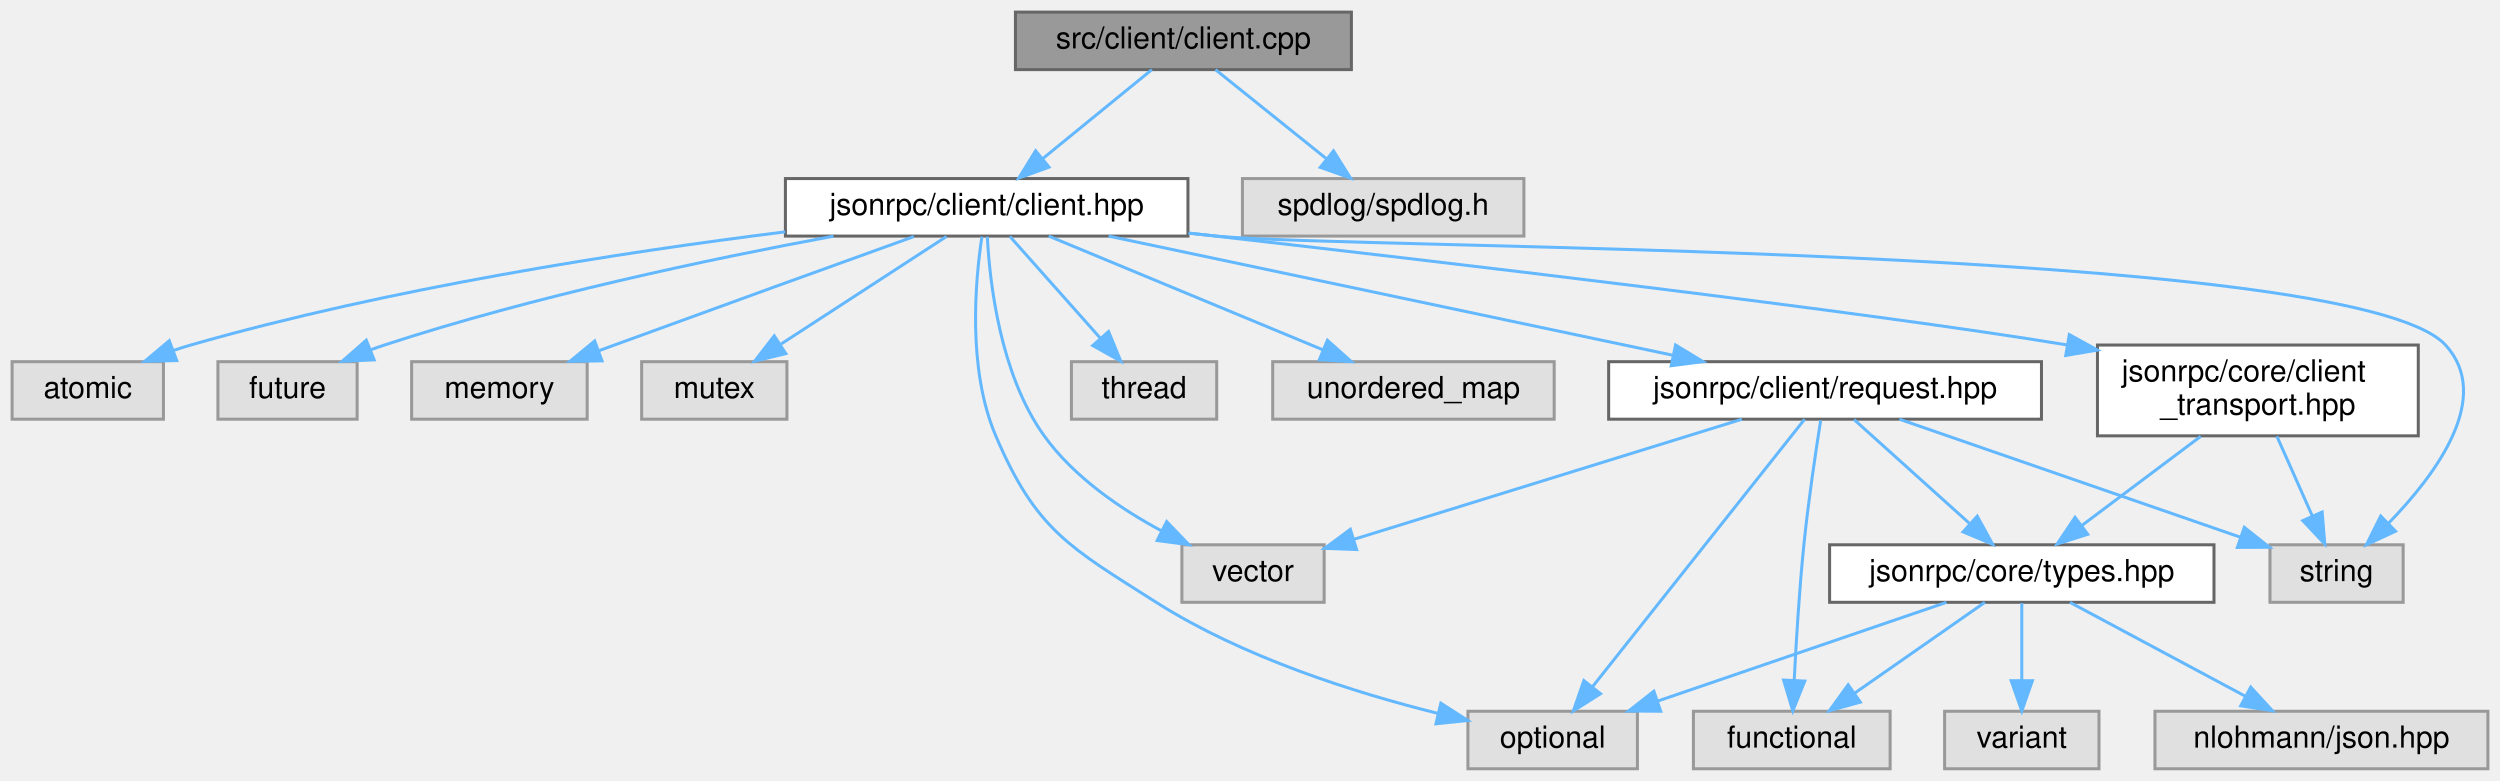
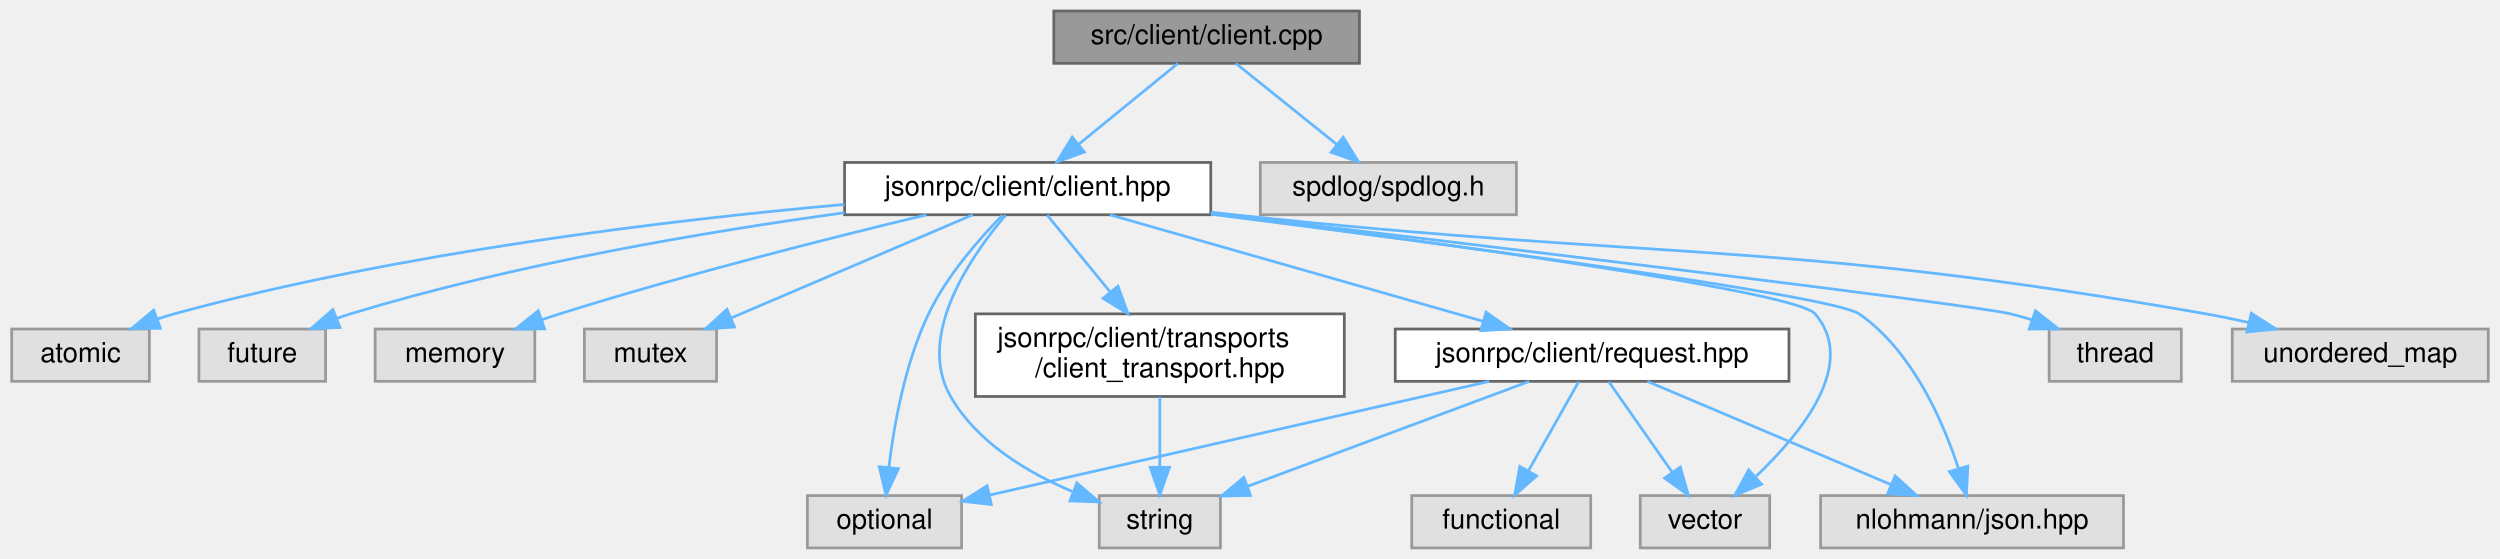
- <svg xmlns="http://www.w3.org/2000/svg" xmlns:xlink="http://www.w3.org/1999/xlink" width="826pt" height="258pt" viewBox="0.00 0.00 826.00 258.00">
-   <g id="graph0" class="graph" transform="scale(1 1) rotate(0) translate(4 254)">
+ <svg xmlns="http://www.w3.org/2000/svg" xmlns:xlink="http://www.w3.org/1999/xlink" width="908pt" height="203pt" viewBox="0.00 0.00 907.50 203.00">
+   <g id="graph0" class="graph" transform="scale(1 1) rotate(0) translate(4 199)">
    <g id="Node000001" class="node">
      <g id="a_Node000001">
        <a xlink:title=" ">
-           <polygon fill="#999999" stroke="#666666" points="442.5,-250 331.5,-250 331.5,-231 442.5,-231 442.5,-250" />
-           <text text-anchor="middle" x="387" y="-238" font-family="Helvetica,sans-Serif" font-size="10.00">src/client/client.cpp</text>
+           <polygon fill="#999999" stroke="#666666" points="489.5,-195 378.5,-195 378.5,-176 489.5,-176 489.5,-195" />
+           <text text-anchor="middle" x="434" y="-183" font-family="Helvetica,sans-Serif" font-size="10.00">src/client/client.cpp</text>
        </a>
      </g>
    </g>
    <g id="Node000002" class="node">
      <g id="a_Node000002">
        <a xlink:href="client_8hpp.html" target="_top" xlink:title=" ">
-           <polygon fill="white" stroke="#666666" points="388.5,-195 255.5,-195 255.5,-176 388.5,-176 388.5,-195" />
-           <text text-anchor="middle" x="322" y="-183" font-family="Helvetica,sans-Serif" font-size="10.00">jsonrpc/client/client.hpp</text>
+           <polygon fill="white" stroke="#666666" points="435.5,-140 302.5,-140 302.5,-121 435.5,-121 435.5,-140" />
+           <text text-anchor="middle" x="369" y="-128" font-family="Helvetica,sans-Serif" font-size="10.00">jsonrpc/client/client.hpp</text>
        </a>
      </g>
    </g>
    <g id="edge1_Node000001_Node000002" class="edge">
      <g id="a_edge1_Node000001_Node000002">
        <a xlink:title=" ">
-           <path fill="none" stroke="#63b8ff" d="M376.56,-230.98C366.85,-223.07 352.18,-211.11 340.5,-201.58" />
-           <polygon fill="#63b8ff" stroke="#63b8ff" points="342.6,-198.78 332.63,-195.17 338.17,-204.2 342.6,-198.78" />
-         </a>
-       </g>
-     </g>
-     <g id="Node000018" class="node">
-       <g id="a_Node000018">
-         <a xlink:title=" ">
-           <polygon fill="#e0e0e0" stroke="#999999" points="499.5,-195 406.5,-195 406.5,-176 499.5,-176 499.5,-195" />
-           <text text-anchor="middle" x="453" y="-183" font-family="Helvetica,sans-Serif" font-size="10.00">spdlog/spdlog.h</text>
-         </a>
-       </g>
-     </g>
-     <g id="edge24_Node000001_Node000018" class="edge">
-       <g id="a_edge24_Node000001_Node000018">
-         <a xlink:title=" ">
-           <path fill="none" stroke="#63b8ff" d="M397.6,-230.98C407.46,-223.07 422.35,-211.11 434.22,-201.58" />
-           <polygon fill="#63b8ff" stroke="#63b8ff" points="436.6,-204.16 442.2,-195.17 432.21,-198.7 436.6,-204.16" />
+           <path fill="none" stroke="#63b8ff" d="M423.56,-175.98C413.85,-168.07 399.18,-156.11 387.5,-146.58" />
+           <polygon fill="#63b8ff" stroke="#63b8ff" points="389.6,-143.78 379.63,-140.17 385.17,-149.2 389.6,-143.78" />
+         </a>
+       </g>
+     </g>
+     <g id="Node000016" class="node">
+       <g id="a_Node000016">
+         <a xlink:title=" ">
+           <polygon fill="#e0e0e0" stroke="#999999" points="546.5,-140 453.5,-140 453.5,-121 546.5,-121 546.5,-140" />
+           <text text-anchor="middle" x="500" y="-128" font-family="Helvetica,sans-Serif" font-size="10.00">spdlog/spdlog.h</text>
+         </a>
+       </g>
+     </g>
+     <g id="edge20_Node000001_Node000016" class="edge">
+       <g id="a_edge20_Node000001_Node000016">
+         <a xlink:title=" ">
+           <path fill="none" stroke="#63b8ff" d="M444.6,-175.98C454.46,-168.07 469.35,-156.11 481.22,-146.58" />
+           <polygon fill="#63b8ff" stroke="#63b8ff" points="483.6,-149.16 489.2,-140.17 479.21,-143.7 483.6,-149.16" />
        </a>
      </g>
    </g>
    <g id="Node000003" class="node">
      <g id="a_Node000003">
        <a xlink:title=" ">
-           <polygon fill="#e0e0e0" stroke="#999999" points="50,-134.5 0,-134.5 0,-115.5 50,-115.5 50,-134.5" />
-           <text text-anchor="middle" x="25" y="-122.5" font-family="Helvetica,sans-Serif" font-size="10.00">atomic</text>
+           <polygon fill="#e0e0e0" stroke="#999999" points="50,-79.5 0,-79.5 0,-60.5 50,-60.5 50,-79.5" />
+           <text text-anchor="middle" x="25" y="-67.5" font-family="Helvetica,sans-Serif" font-size="10.00">atomic</text>
        </a>
      </g>
    </g>
    <g id="edge2_Node000002_Node000003" class="edge">
      <g id="a_edge2_Node000002_Node000003">
        <a xlink:title=" ">
-           <path fill="none" stroke="#63b8ff" d="M255.43,-177.4C201.71,-170.68 124.55,-158.79 59,-140 57.11,-139.46 55.19,-138.85 53.26,-138.19" />
-           <polygon fill="#63b8ff" stroke="#63b8ff" points="54.39,-134.87 43.8,-134.61 51.92,-141.42 54.39,-134.87" />
+           <path fill="none" stroke="#63b8ff" d="M302.42,-124.74C238.97,-119.09 141.22,-107.45 59,-85 57.06,-84.47 55.08,-83.86 53.11,-83.19" />
+           <polygon fill="#63b8ff" stroke="#63b8ff" points="54.01,-79.79 43.42,-79.55 51.55,-86.35 54.01,-79.79" />
        </a>
      </g>
    </g>
    <g id="Node000004" class="node">
      <g id="a_Node000004">
        <a xlink:title=" ">
-           <polygon fill="#e0e0e0" stroke="#999999" points="114,-134.5 68,-134.5 68,-115.5 114,-115.5 114,-134.5" />
-           <text text-anchor="middle" x="91" y="-122.5" font-family="Helvetica,sans-Serif" font-size="10.00">future</text>
+           <polygon fill="#e0e0e0" stroke="#999999" points="114,-79.5 68,-79.5 68,-60.5 114,-60.5 114,-79.5" />
+           <text text-anchor="middle" x="91" y="-67.5" font-family="Helvetica,sans-Serif" font-size="10.00">future</text>
        </a>
      </g>
    </g>
    <g id="edge3_Node000002_Node000004" class="edge">
      <g id="a_edge3_Node000002_Node000004">
        <a xlink:title=" ">
-           <path fill="none" stroke="#63b8ff" d="M271.39,-175.97C230.73,-168.45 172.46,-156.18 123,-140 121.56,-139.53 120.09,-139.02 118.62,-138.47" />
-           <polygon fill="#63b8ff" stroke="#63b8ff" points="119.62,-135.1 109.04,-134.61 117.01,-141.6 119.62,-135.1" />
+           <path fill="none" stroke="#63b8ff" d="M302.49,-121.75C252.42,-114.89 182.47,-103.12 123,-85 121.36,-84.5 119.7,-83.94 118.04,-83.34" />
+           <polygon fill="#63b8ff" stroke="#63b8ff" points="119.25,-80.06 108.66,-79.6 116.65,-86.56 119.25,-80.06" />
        </a>
      </g>
    </g>
    <g id="Node000005" class="node">
      <g id="a_Node000005">
        <a xlink:title=" ">
-           <polygon fill="#e0e0e0" stroke="#999999" points="190,-134.5 132,-134.5 132,-115.5 190,-115.5 190,-134.5" />
-           <text text-anchor="middle" x="161" y="-122.5" font-family="Helvetica,sans-Serif" font-size="10.00">memory</text>
+           <polygon fill="#e0e0e0" stroke="#999999" points="190,-79.5 132,-79.5 132,-60.5 190,-60.5 190,-79.5" />
+           <text text-anchor="middle" x="161" y="-67.5" font-family="Helvetica,sans-Serif" font-size="10.00">memory</text>
        </a>
      </g>
    </g>
    <g id="edge4_Node000002_Node000005" class="edge">
      <g id="a_edge4_Node000002_Node000005">
        <a xlink:title=" ">
-           <path fill="none" stroke="#63b8ff" d="M297.94,-175.84C273.14,-166.91 233.34,-152.54 199,-140 197.37,-139.4 195.69,-138.79 194,-138.17" />
-           <polygon fill="#63b8ff" stroke="#63b8ff" points="194.9,-134.77 184.3,-134.61 192.48,-141.34 194.9,-134.77" />
+           <path fill="none" stroke="#63b8ff" d="M332.23,-120.97C297.6,-112.67 244.4,-99.27 199,-85 196.87,-84.33 194.69,-83.61 192.5,-82.87" />
+           <polygon fill="#63b8ff" stroke="#63b8ff" points="193.57,-79.54 182.98,-79.51 191.24,-86.14 193.57,-79.54" />
        </a>
      </g>
    </g>
    <g id="Node000006" class="node">
      <g id="a_Node000006">
        <a xlink:title=" ">
-           <polygon fill="#e0e0e0" stroke="#999999" points="256,-134.5 208,-134.5 208,-115.5 256,-115.5 256,-134.5" />
-           <text text-anchor="middle" x="232" y="-122.5" font-family="Helvetica,sans-Serif" font-size="10.00">mutex</text>
+           <polygon fill="#e0e0e0" stroke="#999999" points="256,-79.5 208,-79.5 208,-60.5 256,-60.5 256,-79.5" />
+           <text text-anchor="middle" x="232" y="-67.5" font-family="Helvetica,sans-Serif" font-size="10.00">mutex</text>
        </a>
      </g>
    </g>
    <g id="edge5_Node000002_Node000006" class="edge">
      <g id="a_edge5_Node000002_Node000006">
        <a xlink:title=" ">
-           <path fill="none" stroke="#63b8ff" d="M308.72,-175.87C294.36,-166.54 271.24,-151.51 254.13,-140.38" />
-           <polygon fill="#63b8ff" stroke="#63b8ff" points="255.63,-137.18 245.33,-134.67 251.81,-143.05 255.63,-137.18" />
+           <path fill="none" stroke="#63b8ff" d="M349.08,-120.99C326.05,-111.16 287.92,-94.88 261.46,-83.58" />
+           <polygon fill="#63b8ff" stroke="#63b8ff" points="262.52,-80.22 251.95,-79.52 259.77,-86.66 262.52,-80.22" />
        </a>
      </g>
    </g>
    <g id="Node000007" class="node">
      <g id="a_Node000007">
        <a xlink:title=" ">
-           <polygon fill="#e0e0e0" stroke="#999999" points="537,-19 481,-19 481,0 537,0 537,-19" />
-           <text text-anchor="middle" x="509" y="-7" font-family="Helvetica,sans-Serif" font-size="10.00">optional</text>
+           <polygon fill="#e0e0e0" stroke="#999999" points="345,-19 289,-19 289,0 345,0 345,-19" />
+           <text text-anchor="middle" x="317" y="-7" font-family="Helvetica,sans-Serif" font-size="10.00">optional</text>
        </a>
      </g>
    </g>
    <g id="edge6_Node000002_Node000007" class="edge">
      <g id="a_edge6_Node000002_Node000007">
        <a xlink:title=" ">
-           <path fill="none" stroke="#63b8ff" d="M320.43,-175.8C318.25,-161.44 315.55,-132.14 325,-110 338.33,-78.78 349.34,-73.2 378,-55 406.68,-36.79 443.65,-25.12 471,-18.32" />
-           <polygon fill="#63b8ff" stroke="#63b8ff" points="472.06,-21.67 480.98,-15.95 470.44,-14.86 472.06,-21.67" />
+           <path fill="none" stroke="#63b8ff" d="M359.87,-120.84C351.59,-112.45 339.69,-98.99 333,-85 324.46,-67.14 320.44,-44.69 318.57,-29.13" />
+           <polygon fill="#63b8ff" stroke="#63b8ff" points="322.05,-28.78 317.55,-19.18 315.09,-29.49 322.05,-28.78" />
        </a>
      </g>
    </g>
    <g id="Node000008" class="node">
      <g id="a_Node000008">
        <a xlink:title=" ">
-           <polygon fill="#e0e0e0" stroke="#999999" points="790,-74 746,-74 746,-55 790,-55 790,-74" />
-           <text text-anchor="middle" x="768" y="-62" font-family="Helvetica,sans-Serif" font-size="10.00">string</text>
+           <polygon fill="#e0e0e0" stroke="#999999" points="439,-19 395,-19 395,0 439,0 439,-19" />
+           <text text-anchor="middle" x="417" y="-7" font-family="Helvetica,sans-Serif" font-size="10.00">string</text>
        </a>
      </g>
    </g>
    <g id="edge7_Node000002_Node000008" class="edge">
      <g id="a_edge7_Node000002_Node000008">
        <a xlink:title=" ">
-           <path fill="none" stroke="#63b8ff" d="M388.72,-176.95C391.86,-176.62 394.96,-176.3 398,-176 443.06,-171.48 773.42,-173.41 804,-140 819.75,-122.79 801.02,-97.43 785.23,-81.19" />
-           <polygon fill="#63b8ff" stroke="#63b8ff" points="787.48,-78.49 777.87,-74.02 782.59,-83.51 787.48,-78.49" />
+           <path fill="none" stroke="#63b8ff" d="M361,-120.84C348.79,-106.52 328.22,-77.3 341,-55 350.51,-38.41 368.86,-27.41 385.15,-20.5" />
+           <polygon fill="#63b8ff" stroke="#63b8ff" points="386.87,-23.59 394.93,-16.71 384.34,-17.06 386.87,-23.59" />
        </a>
      </g>
    </g>
    <g id="Node000009" class="node">
      <g id="a_Node000009">
        <a xlink:title=" ">
-           <polygon fill="#e0e0e0" stroke="#999999" points="398,-134.5 350,-134.5 350,-115.5 398,-115.5 398,-134.5" />
-           <text text-anchor="middle" x="374" y="-122.5" font-family="Helvetica,sans-Serif" font-size="10.00">thread</text>
+           <polygon fill="#e0e0e0" stroke="#999999" points="788,-79.5 740,-79.5 740,-60.5 788,-60.5 788,-79.5" />
+           <text text-anchor="middle" x="764" y="-67.5" font-family="Helvetica,sans-Serif" font-size="10.00">thread</text>
        </a>
      </g>
    </g>
    <g id="edge8_Node000002_Node000009" class="edge">
      <g id="a_edge8_Node000002_Node000009">
        <a xlink:title=" ">
-           <path fill="none" stroke="#63b8ff" d="M329.67,-175.87C337.51,-167.05 349.86,-153.16 359.54,-142.27" />
-           <polygon fill="#63b8ff" stroke="#63b8ff" points="362.27,-144.47 366.3,-134.67 357.04,-139.82 362.27,-144.47" />
+           <path fill="none" stroke="#63b8ff" d="M435.74,-121.58C535.17,-109.72 712.1,-88.38 726,-85 728.51,-84.39 731.08,-83.67 733.65,-82.87" />
+           <polygon fill="#63b8ff" stroke="#63b8ff" points="735.02,-86.11 743.36,-79.58 732.77,-79.48 735.02,-86.11" />
        </a>
      </g>
    </g>
    <g id="Node000010" class="node">
      <g id="a_Node000010">
        <a xlink:title=" ">
-           <polygon fill="#e0e0e0" stroke="#999999" points="509.5,-134.5 416.5,-134.5 416.5,-115.5 509.5,-115.5 509.5,-134.5" />
-           <text text-anchor="middle" x="463" y="-122.5" font-family="Helvetica,sans-Serif" font-size="10.00">unordered_map</text>
+           <polygon fill="#e0e0e0" stroke="#999999" points="899.5,-79.5 806.5,-79.5 806.5,-60.5 899.5,-60.5 899.5,-79.5" />
+           <text text-anchor="middle" x="853" y="-67.5" font-family="Helvetica,sans-Serif" font-size="10.00">unordered_map</text>
        </a>
      </g>
    </g>
    <g id="edge9_Node000002_Node000010" class="edge">
      <g id="a_edge9_Node000002_Node000010">
        <a xlink:title=" ">
-           <path fill="none" stroke="#63b8ff" d="M342.5,-175.99C366.31,-166.12 405.79,-149.73 433.04,-138.43" />
-           <polygon fill="#63b8ff" stroke="#63b8ff" points="434.58,-141.58 442.47,-134.52 431.89,-135.12 434.58,-141.58" />
+           <path fill="none" stroke="#63b8ff" d="M435.65,-121.91C438.47,-121.6 441.26,-121.29 444,-121 600.8,-104.12 641.66,-112.19 797,-85 802.05,-84.12 807.32,-83.02 812.52,-81.85" />
+           <polygon fill="#63b8ff" stroke="#63b8ff" points="813.44,-85.22 822.36,-79.5 811.82,-78.42 813.44,-85.22" />
        </a>
      </g>
    </g>
    <g id="Node000011" class="node">
      <g id="a_Node000011">
        <a xlink:title=" ">
-           <polygon fill="#e0e0e0" stroke="#999999" points="433.5,-74 386.5,-74 386.5,-55 433.5,-55 433.5,-74" />
-           <text text-anchor="middle" x="410" y="-62" font-family="Helvetica,sans-Serif" font-size="10.00">vector</text>
+           <polygon fill="#e0e0e0" stroke="#999999" points="638.5,-19 591.5,-19 591.5,0 638.5,0 638.5,-19" />
+           <text text-anchor="middle" x="615" y="-7" font-family="Helvetica,sans-Serif" font-size="10.00">vector</text>
        </a>
      </g>
    </g>
    <g id="edge10_Node000002_Node000011" class="edge">
      <g id="a_edge10_Node000002_Node000011">
        <a xlink:title=" ">
-           <path fill="none" stroke="#63b8ff" d="M322.21,-175.83C322.97,-161 326.34,-130.37 341,-110 350.74,-96.46 365.99,-86.01 379.68,-78.64" />
-           <polygon fill="#63b8ff" stroke="#63b8ff" points="381.47,-81.66 388.82,-74.03 378.32,-75.41 381.47,-81.66" />
+           <path fill="none" stroke="#63b8ff" d="M435.69,-121.33C517.95,-110.93 647.88,-93.31 655,-85 670.43,-66.99 650.45,-42.04 633.61,-26.08" />
+           <polygon fill="#63b8ff" stroke="#63b8ff" points="635.55,-23.11 625.77,-19.04 630.87,-28.32 635.55,-23.11" />
        </a>
      </g>
    </g>
    <g id="Node000012" class="node">
      <g id="a_Node000012">
-         <a xlink:href="client_2request_8hpp.html" target="_top" xlink:title=" ">
-           <polygon fill="white" stroke="#666666" points="670.5,-134.5 527.5,-134.5 527.5,-115.5 670.5,-115.5 670.5,-134.5" />
-           <text text-anchor="middle" x="599" y="-122.5" font-family="Helvetica,sans-Serif" font-size="10.00">jsonrpc/client/request.hpp</text>
+         <a xlink:title=" ">
+           <polygon fill="#e0e0e0" stroke="#999999" points="767,-19 657,-19 657,0 767,0 767,-19" />
+           <text text-anchor="middle" x="712" y="-7" font-family="Helvetica,sans-Serif" font-size="10.00">nlohmann/json.hpp</text>
        </a>
      </g>
    </g>
    <g id="edge11_Node000002_Node000012" class="edge">
      <g id="a_edge11_Node000002_Node000012">
        <a xlink:title=" ">
-           <path fill="none" stroke="#63b8ff" d="M362.28,-175.99C411.62,-165.57 495.21,-147.92 548.72,-136.62" />
-           <polygon fill="#63b8ff" stroke="#63b8ff" points="549.61,-140.01 558.67,-134.52 548.17,-133.16 549.61,-140.01" />
-         </a>
-       </g>
-     </g>
-     <g id="Node000017" class="node">
-       <g id="a_Node000017">
-         <a xlink:href="client__transport_8hpp.html" target="_top" xlink:title=" ">
-           <polygon fill="white" stroke="#666666" points="795,-140 689,-140 689,-110 795,-110 795,-140" />
-           <text text-anchor="start" x="697" y="-128" font-family="Helvetica,sans-Serif" font-size="10.00">jsonrpc/core/client</text>
-           <text text-anchor="middle" x="742" y="-117" font-family="Helvetica,sans-Serif" font-size="10.00">_transport.hpp</text>
-         </a>
-       </g>
-     </g>
-     <g id="edge21_Node000002_Node000017" class="edge">
-       <g id="a_edge21_Node000002_Node000017">
-         <a xlink:title=" ">
-           <path fill="none" stroke="#63b8ff" d="M388.75,-177C472.15,-167.5 611.21,-151.19 679.09,-140.01" />
-           <polygon fill="#63b8ff" stroke="#63b8ff" points="679.7,-143.46 688.97,-138.34 678.52,-136.56 679.7,-143.46" />
-         </a>
-       </g>
-     </g>
-     <g id="edge13_Node000012_Node000007" class="edge">
-       <g id="a_edge13_Node000012_Node000007">
-         <a xlink:title=" ">
-           <path fill="none" stroke="#63b8ff" d="M592.24,-115.47C577.38,-96.74 541.69,-51.72 522.21,-27.16" />
-           <polygon fill="#63b8ff" stroke="#63b8ff" points="524.8,-24.79 515.84,-19.13 519.31,-29.14 524.8,-24.79" />
-         </a>
-       </g>
-     </g>
-     <g id="edge14_Node000012_Node000008" class="edge">
-       <g id="a_edge14_Node000012_Node000008">
-         <a xlink:title=" ">
-           <path fill="none" stroke="#63b8ff" d="M623.57,-115.49C653.36,-105.18 703.61,-87.79 736.29,-76.48" />
-           <polygon fill="#63b8ff" stroke="#63b8ff" points="737.52,-79.76 745.82,-73.18 735.23,-73.14 737.52,-79.76" />
-         </a>
-       </g>
-     </g>
-     <g id="edge15_Node000012_Node000011" class="edge">
-       <g id="a_edge15_Node000012_Node000011">
-         <a xlink:title=" ">
-           <path fill="none" stroke="#63b8ff" d="M571.52,-115.49C537.55,-104.98 479.77,-87.1 443.31,-75.81" />
-           <polygon fill="#63b8ff" stroke="#63b8ff" points="444.22,-72.43 433.63,-72.81 442.15,-79.12 444.22,-72.43" />
+           <path fill="none" stroke="#63b8ff" d="M435.51,-121.22C521.48,-110.3 661.4,-91.67 671,-85 690.28,-71.61 701.43,-46.11 707.11,-28.72" />
+           <polygon fill="#63b8ff" stroke="#63b8ff" points="710.47,-29.69 709.96,-19.11 703.76,-27.7 710.47,-29.69" />
        </a>
      </g>
    </g>
    <g id="Node000013" class="node">
      <g id="a_Node000013">
-         <a xlink:title=" ">
-           <polygon fill="#e0e0e0" stroke="#999999" points="620.5,-19 555.5,-19 555.5,0 620.5,0 620.5,-19" />
-           <text text-anchor="middle" x="588" y="-7" font-family="Helvetica,sans-Serif" font-size="10.00">functional</text>
-         </a>
-       </g>
-     </g>
-     <g id="edge12_Node000012_Node000013" class="edge">
-       <g id="a_edge12_Node000012_Node000013">
-         <a xlink:title=" ">
-           <path fill="none" stroke="#63b8ff" d="M597.56,-115.17C595.97,-105.2 593.47,-88.48 592,-74 590.48,-59.02 589.45,-42 588.81,-29.35" />
-           <polygon fill="#63b8ff" stroke="#63b8ff" points="592.3,-28.97 588.34,-19.14 585.3,-29.3 592.3,-28.97" />
+         <a xlink:href="client_2request_8hpp.html" target="_top" xlink:title=" ">
+           <polygon fill="white" stroke="#666666" points="645.5,-79.5 502.5,-79.5 502.5,-60.5 645.5,-60.5 645.5,-79.5" />
+           <text text-anchor="middle" x="574" y="-67.5" font-family="Helvetica,sans-Serif" font-size="10.00">jsonrpc/client/request.hpp</text>
+         </a>
+       </g>
+     </g>
+     <g id="edge12_Node000002_Node000013" class="edge">
+       <g id="a_edge12_Node000002_Node000013">
+         <a xlink:title=" ">
+           <path fill="none" stroke="#63b8ff" d="M398.81,-120.99C434.56,-110.79 494.63,-93.65 534.29,-82.33" />
+           <polygon fill="#63b8ff" stroke="#63b8ff" points="535.5,-85.63 544.16,-79.52 533.58,-78.9 535.5,-85.63" />
+         </a>
+       </g>
+     </g>
+     <g id="Node000015" class="node">
+       <g id="a_Node000015">
+         <a xlink:href="client__transport_8hpp.html" target="_top" xlink:title=" ">
+           <polygon fill="white" stroke="#666666" points="484,-85 350,-85 350,-55 484,-55 484,-85" />
+           <text text-anchor="start" x="358" y="-73" font-family="Helvetica,sans-Serif" font-size="10.00">jsonrpc/client/transports</text>
+           <text text-anchor="middle" x="417" y="-62" font-family="Helvetica,sans-Serif" font-size="10.00">/client_transport.hpp</text>
+         </a>
+       </g>
+     </g>
+     <g id="edge18_Node000002_Node000015" class="edge">
+       <g id="a_edge18_Node000002_Node000015">
+         <a xlink:title=" ">
+           <path fill="none" stroke="#63b8ff" d="M376.08,-120.87C382.11,-113.52 391.04,-102.63 399.02,-92.91" />
+           <polygon fill="#63b8ff" stroke="#63b8ff" points="401.78,-95.07 405.42,-85.11 396.37,-90.63 401.78,-95.07" />
+         </a>
+       </g>
+     </g>
+     <g id="edge14_Node000013_Node000007" class="edge">
+       <g id="a_edge14_Node000013_Node000007">
+         <a xlink:title=" ">
+           <path fill="none" stroke="#63b8ff" d="M536.63,-60.49C488.15,-49.46 404.02,-30.31 355.16,-19.19" />
+           <polygon fill="#63b8ff" stroke="#63b8ff" points="355.82,-15.75 345.29,-16.94 354.27,-22.57 355.82,-15.75" />
+         </a>
+       </g>
+     </g>
+     <g id="edge15_Node000013_Node000008" class="edge">
+       <g id="a_edge15_Node000013_Node000008">
+         <a xlink:title=" ">
+           <path fill="none" stroke="#63b8ff" d="M551.17,-60.49C524.28,-50.47 479.42,-33.76 449.05,-22.44" />
+           <polygon fill="#63b8ff" stroke="#63b8ff" points="449.94,-19.04 439.35,-18.83 447.5,-25.6 449.94,-19.04" />
+         </a>
+       </g>
+     </g>
+     <g id="edge16_Node000013_Node000011" class="edge">
+       <g id="a_edge16_Node000013_Node000011">
+         <a xlink:title=" ">
+           <path fill="none" stroke="#63b8ff" d="M580.05,-60.37C586.11,-51.73 595.59,-38.2 603.14,-27.42" />
+           <polygon fill="#63b8ff" stroke="#63b8ff" points="606.05,-29.37 608.93,-19.17 600.32,-25.35 606.05,-29.37" />
+         </a>
+       </g>
+     </g>
+     <g id="edge17_Node000013_Node000012" class="edge">
+       <g id="a_edge17_Node000013_Node000012">
+         <a xlink:title=" ">
+           <path fill="none" stroke="#63b8ff" d="M594.07,-60.49C617.37,-50.62 656.01,-34.23 682.68,-22.93" />
+           <polygon fill="#63b8ff" stroke="#63b8ff" points="684.07,-26.14 691.91,-19.02 681.34,-19.7 684.07,-26.14" />
        </a>
      </g>
    </g>
    <g id="Node000014" class="node">
      <g id="a_Node000014">
-         <a xlink:href="types_8hpp.html" target="_top" xlink:title=" ">
-           <polygon fill="white" stroke="#666666" points="727.5,-74 600.5,-74 600.5,-55 727.5,-55 727.5,-74" />
-           <text text-anchor="middle" x="664" y="-62" font-family="Helvetica,sans-Serif" font-size="10.00">jsonrpc/core/types.hpp</text>
-         </a>
-       </g>
-     </g>
-     <g id="edge16_Node000012_Node000014" class="edge">
-       <g id="a_edge16_Node000012_Node000014">
-         <a xlink:title=" ">
-           <path fill="none" stroke="#63b8ff" d="M608.59,-115.37C618.58,-106.38 634.43,-92.11 646.63,-81.14" />
-           <polygon fill="#63b8ff" stroke="#63b8ff" points="649.28,-83.46 654.37,-74.17 644.6,-78.26 649.28,-83.46" />
-         </a>
-       </g>
-     </g>
-     <g id="edge18_Node000014_Node000007" class="edge">
-       <g id="a_edge18_Node000014_Node000007">
-         <a xlink:title=" ">
-           <path fill="none" stroke="#63b8ff" d="M639.1,-54.98C613.3,-46.16 572.78,-32.31 543.82,-22.41" />
-           <polygon fill="#63b8ff" stroke="#63b8ff" points="544.69,-19.01 534.1,-19.08 542.43,-25.63 544.69,-19.01" />
-         </a>
-       </g>
-     </g>
-     <g id="edge17_Node000014_Node000013" class="edge">
-       <g id="a_edge17_Node000014_Node000013">
-         <a xlink:title=" ">
-           <path fill="none" stroke="#63b8ff" d="M651.79,-54.98C640.22,-46.92 622.62,-34.65 608.84,-25.03" />
-           <polygon fill="#63b8ff" stroke="#63b8ff" points="610.64,-22.02 600.43,-19.17 606.63,-27.76 610.64,-22.02" />
-         </a>
-       </g>
-     </g>
-     <g id="Node000015" class="node">
-       <g id="a_Node000015">
-         <a xlink:title=" ">
-           <polygon fill="#e0e0e0" stroke="#999999" points="689.5,-19 638.5,-19 638.5,0 689.5,0 689.5,-19" />
-           <text text-anchor="middle" x="664" y="-7" font-family="Helvetica,sans-Serif" font-size="10.00">variant</text>
-         </a>
-       </g>
-     </g>
-     <g id="edge19_Node000014_Node000015" class="edge">
-       <g id="a_edge19_Node000014_Node000015">
-         <a xlink:title=" ">
-           <path fill="none" stroke="#63b8ff" d="M664,-54.75C664,-47.8 664,-37.85 664,-29.13" />
-           <polygon fill="#63b8ff" stroke="#63b8ff" points="667.5,-29.09 664,-19.09 660.5,-29.09 667.5,-29.09" />
-         </a>
-       </g>
-     </g>
-     <g id="Node000016" class="node">
-       <g id="a_Node000016">
-         <a xlink:title=" ">
-           <polygon fill="#e0e0e0" stroke="#999999" points="818,-19 708,-19 708,0 818,0 818,-19" />
-           <text text-anchor="middle" x="763" y="-7" font-family="Helvetica,sans-Serif" font-size="10.00">nlohmann/json.hpp</text>
-         </a>
-       </g>
-     </g>
-     <g id="edge20_Node000014_Node000016" class="edge">
-       <g id="a_edge20_Node000014_Node000016">
-         <a xlink:title=" ">
-           <path fill="none" stroke="#63b8ff" d="M679.91,-54.98C695.55,-46.61 719.66,-33.7 737.88,-23.95" />
-           <polygon fill="#63b8ff" stroke="#63b8ff" points="739.64,-26.98 746.8,-19.17 736.34,-20.8 739.64,-26.98" />
-         </a>
-       </g>
-     </g>
-     <g id="edge22_Node000017_Node000008" class="edge">
-       <g id="a_edge22_Node000017_Node000008">
-         <a xlink:title=" ">
-           <path fill="none" stroke="#63b8ff" d="M748.29,-109.84C751.8,-101.95 756.2,-92.05 759.95,-83.61" />
-           <polygon fill="#63b8ff" stroke="#63b8ff" points="763.24,-84.83 764.1,-74.27 756.84,-81.98 763.24,-84.83" />
-         </a>
-       </g>
-     </g>
-     <g id="edge23_Node000017_Node000014" class="edge">
-       <g id="a_edge23_Node000017_Node000014">
-         <a xlink:title=" ">
-           <path fill="none" stroke="#63b8ff" d="M723.12,-109.84C711.22,-100.91 695.88,-89.41 683.8,-80.35" />
-           <polygon fill="#63b8ff" stroke="#63b8ff" points="685.79,-77.47 675.69,-74.27 681.59,-83.07 685.79,-77.47" />
+         <a xlink:title=" ">
+           <polygon fill="#e0e0e0" stroke="#999999" points="573.5,-19 508.5,-19 508.5,0 573.5,0 573.5,-19" />
+           <text text-anchor="middle" x="541" y="-7" font-family="Helvetica,sans-Serif" font-size="10.00">functional</text>
+         </a>
+       </g>
+     </g>
+     <g id="edge13_Node000013_Node000014" class="edge">
+       <g id="a_edge13_Node000013_Node000014">
+         <a xlink:title=" ">
+           <path fill="none" stroke="#63b8ff" d="M569.13,-60.37C564.35,-51.9 556.93,-38.74 550.91,-28.07" />
+           <polygon fill="#63b8ff" stroke="#63b8ff" points="553.85,-26.16 545.89,-19.17 547.75,-29.6 553.85,-26.16" />
+         </a>
+       </g>
+     </g>
+     <g id="edge19_Node000015_Node000008" class="edge">
+       <g id="a_edge19_Node000015_Node000008">
+         <a xlink:title=" ">
+           <path fill="none" stroke="#63b8ff" d="M417,-54.84C417,-47.21 417,-37.7 417,-29.45" />
+           <polygon fill="#63b8ff" stroke="#63b8ff" points="420.5,-29.27 417,-19.27 413.5,-29.27 420.5,-29.27" />
        </a>
      </g>
    </g>
  </g>
</svg>
